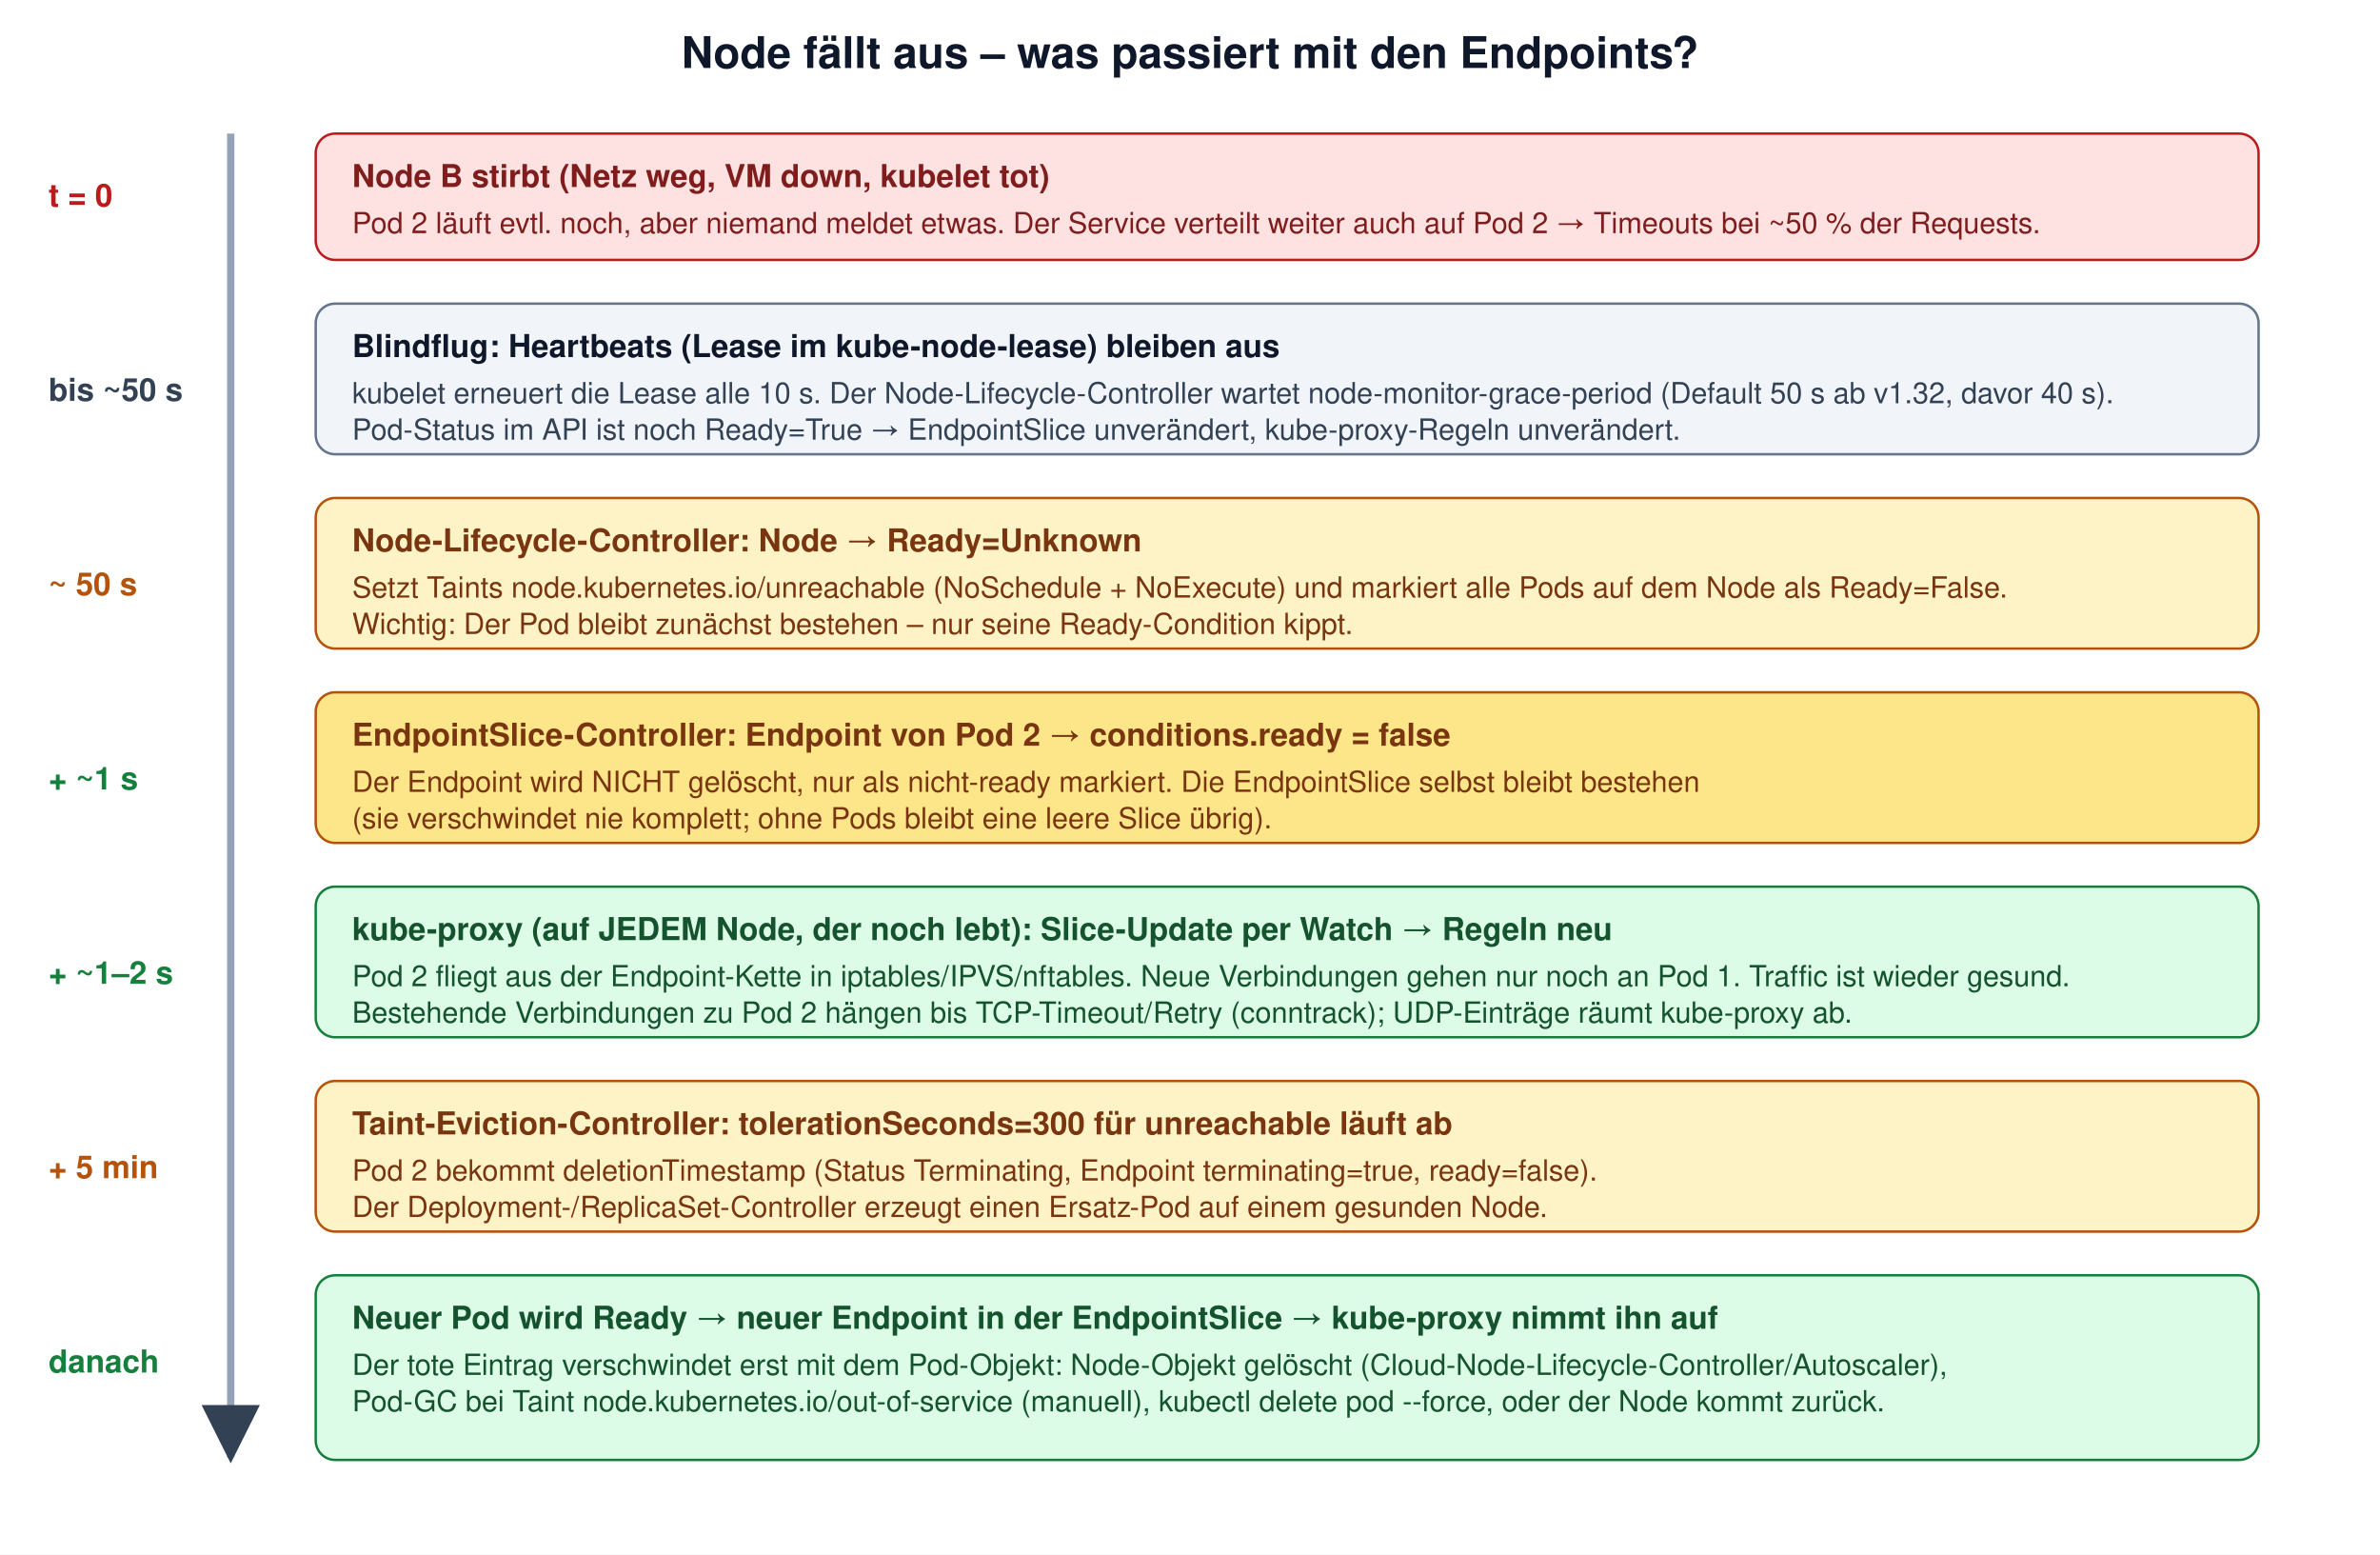
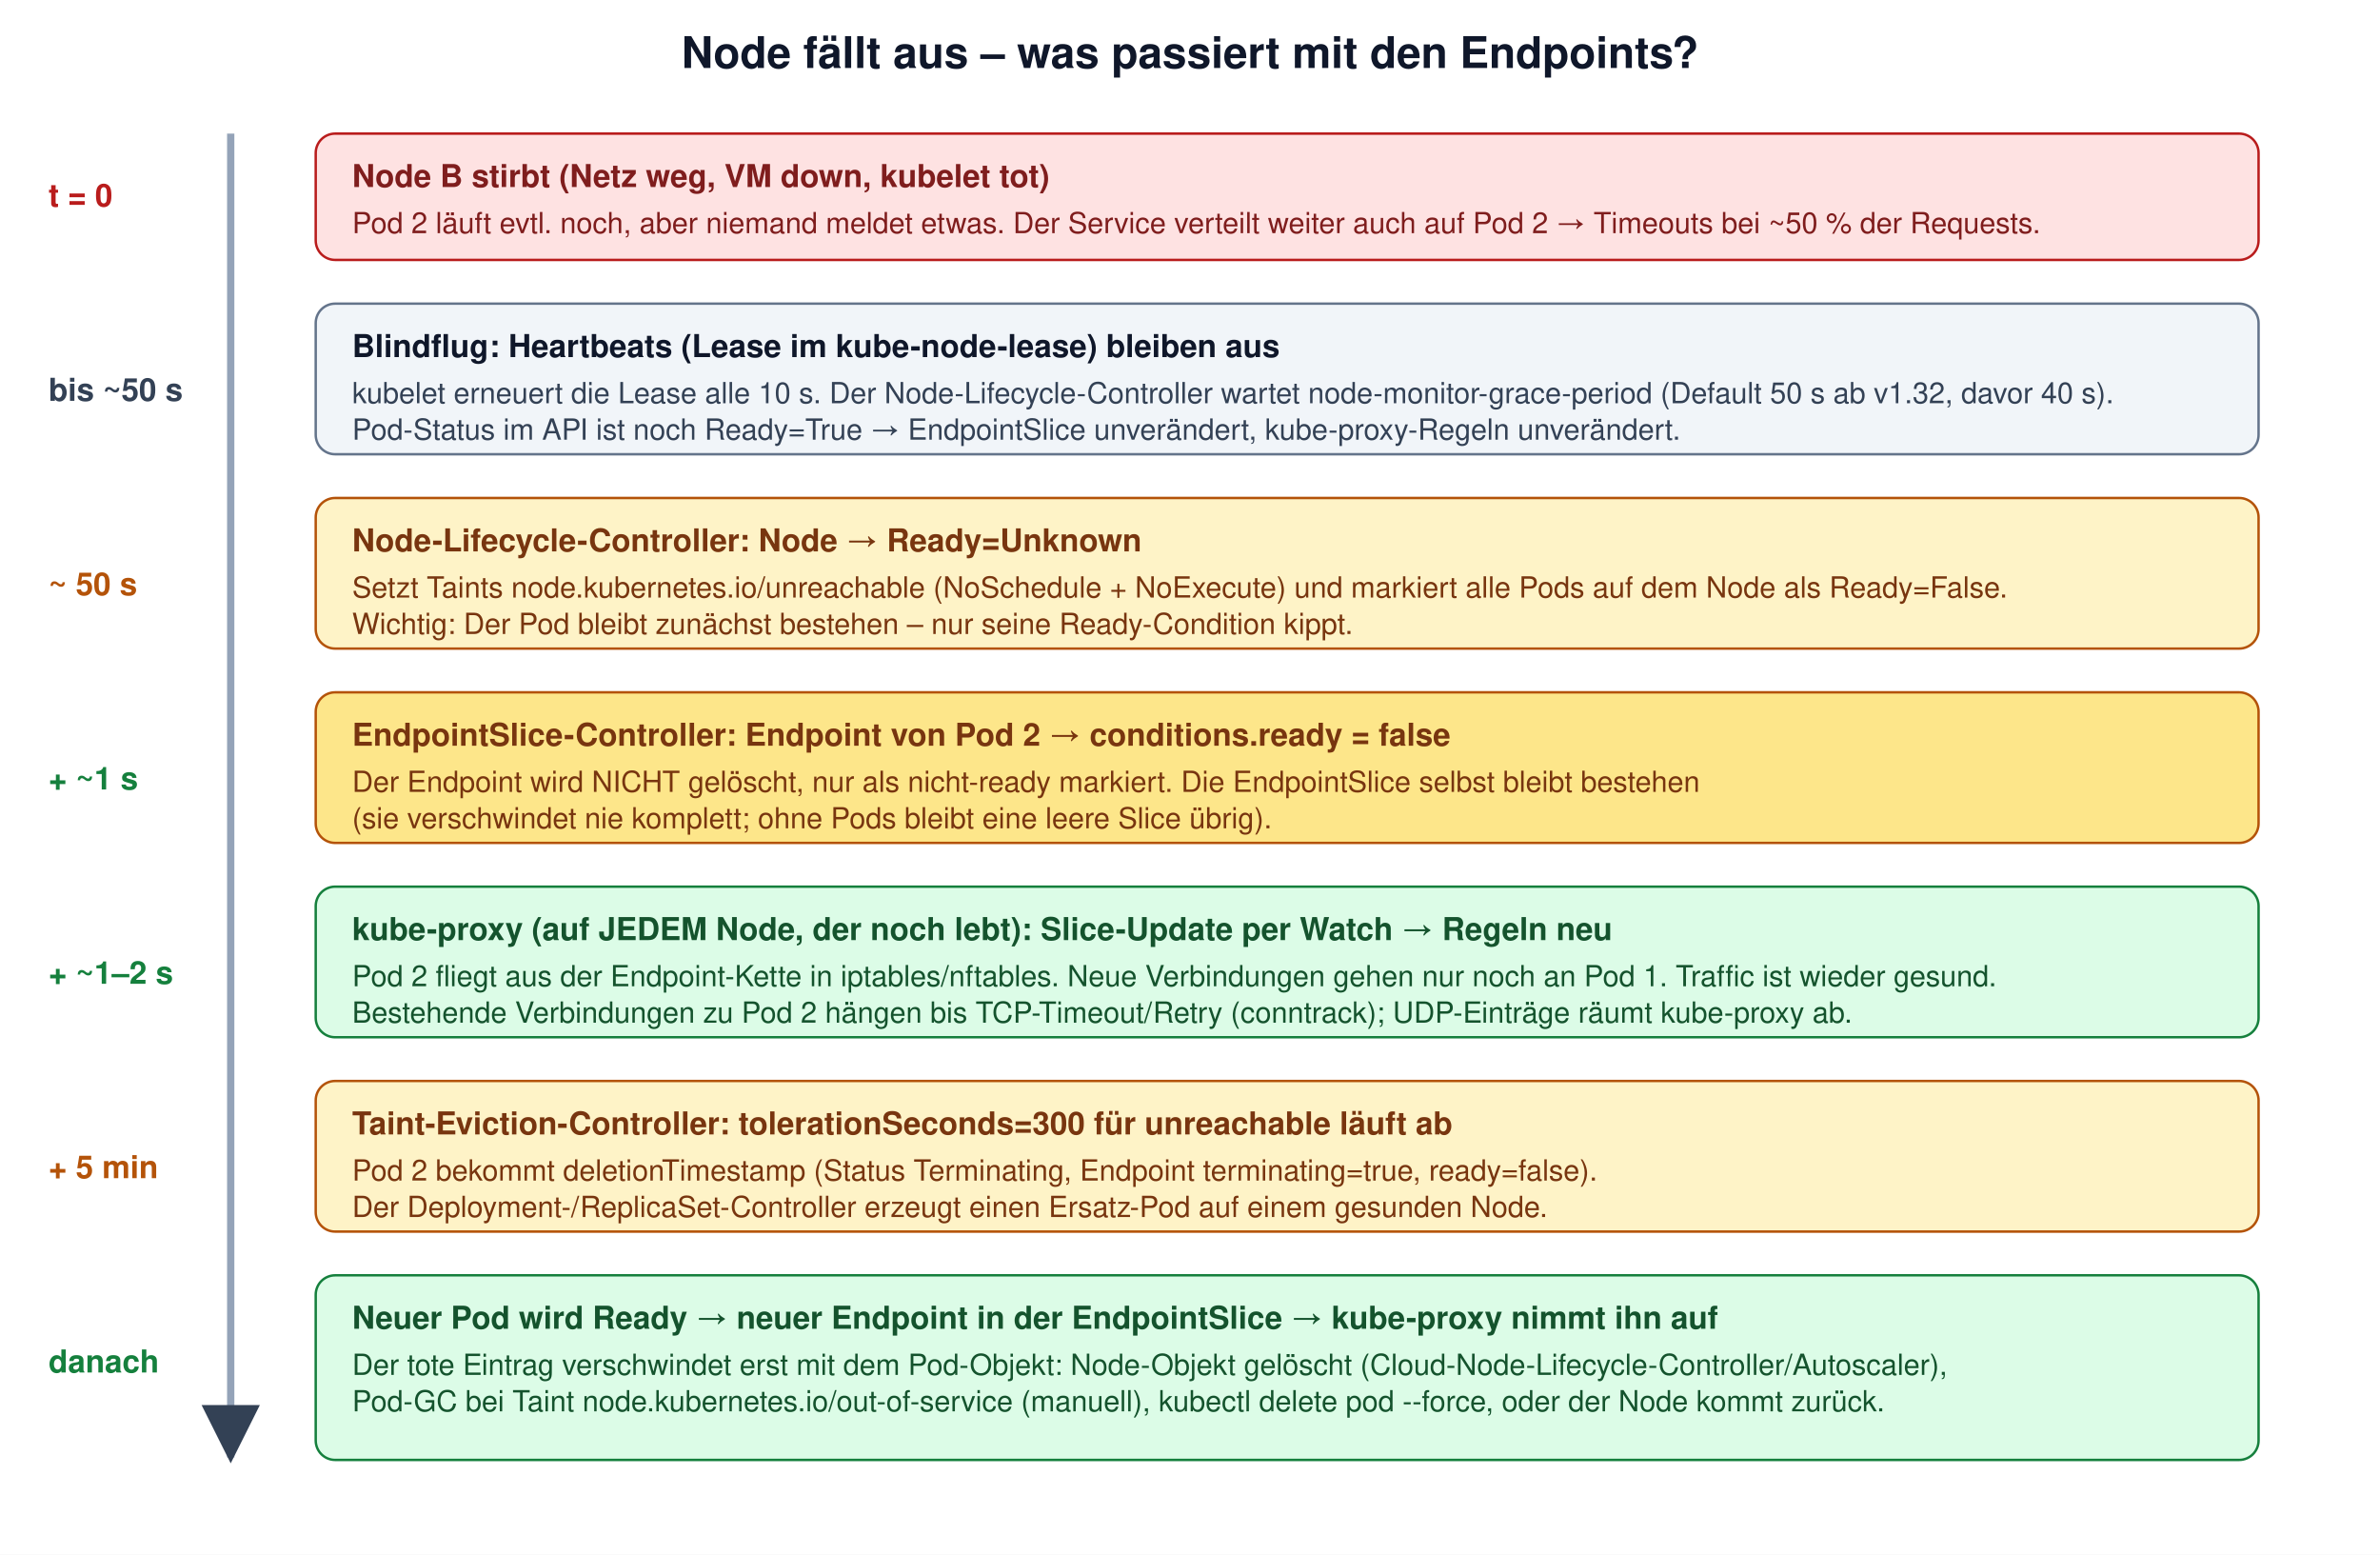
<svg xmlns="http://www.w3.org/2000/svg" viewBox="0 0 980 640" font-family="Helvetica, Arial, sans-serif" font-size="13">
  <defs>
    <marker id="a" viewBox="0 0 10 10" refX="9" refY="5" markerWidth="8" markerHeight="8" orient="auto">
      <path d="M0,0 L10,5 L0,10 z" fill="#334155" />
    </marker>
  </defs>
  <rect width="980" height="640" fill="#ffffff" />
  <text x="490" y="28" text-anchor="middle" font-size="18" font-weight="bold" fill="#0f172a">Node fällt aus – was passiert mit den Endpoints?</text>
  <line x1="95" y1="55" x2="95" y2="600" stroke="#94a3b8" stroke-width="3" marker-end="url(#a)" />
  <text x="20" y="85" fill="#b91c1c" font-weight="bold">t = 0</text>
  <rect x="130" y="55" width="800" height="52" rx="8" fill="#fee2e2" stroke="#b91c1c" />
  <text x="145" y="77" fill="#7f1d1d" font-weight="bold">Node B stirbt (Netz weg, VM down, kubelet tot)</text>
  <text x="145" y="96" fill="#7f1d1d" font-size="12">Pod 2 läuft evtl. noch, aber niemand meldet etwas. Der Service verteilt weiter auch auf Pod 2 → Timeouts bei ~50 % der Requests.</text>
  <text x="20" y="165" fill="#334155" font-weight="bold">bis ~50 s</text>
  <rect x="130" y="125" width="800" height="62" rx="8" fill="#f1f5f9" stroke="#64748b" />
  <text x="145" y="147" fill="#0f172a" font-weight="bold">Blindflug: Heartbeats (Lease im kube-node-lease) bleiben aus</text>
  <text x="145" y="166" fill="#334155" font-size="12">kubelet erneuert die Lease alle 10 s. Der Node-Lifecycle-Controller wartet node-monitor-grace-period (Default 50 s ab v1.32, davor 40 s).</text>
  <text x="145" y="181" fill="#334155" font-size="12">Pod-Status im API ist noch Ready=True → EndpointSlice unverändert, kube-proxy-Regeln unverändert.</text>
  <text x="20" y="245" fill="#b45309" font-weight="bold">~ 50 s</text>
  <rect x="130" y="205" width="800" height="62" rx="8" fill="#fef3c7" stroke="#b45309" />
  <text x="145" y="227" fill="#78350f" font-weight="bold">Node-Lifecycle-Controller: Node → Ready=Unknown</text>
  <text x="145" y="246" fill="#78350f" font-size="12">Setzt Taints node.kubernetes.io/unreachable (NoSchedule + NoExecute) und markiert alle Pods auf dem Node als Ready=False.</text>
  <text x="145" y="261" fill="#78350f" font-size="12">Wichtig: Der Pod bleibt zunächst bestehen – nur seine Ready-Condition kippt.</text>
  <text x="20" y="325" fill="#15803d" font-weight="bold">+ ~1 s</text>
  <rect x="130" y="285" width="800" height="62" rx="8" fill="#fde68a" stroke="#b45309" />
  <text x="145" y="307" fill="#78350f" font-weight="bold">EndpointSlice-Controller: Endpoint von Pod 2 → conditions.ready = false</text>
  <text x="145" y="326" fill="#78350f" font-size="12">Der Endpoint wird NICHT gelöscht, nur als nicht-ready markiert. Die EndpointSlice selbst bleibt bestehen</text>
  <text x="145" y="341" fill="#78350f" font-size="12">(sie verschwindet nie komplett; ohne Pods bleibt eine leere Slice übrig).</text>
  <text x="20" y="405" fill="#15803d" font-weight="bold">+ ~1–2 s</text>
  <rect x="130" y="365" width="800" height="62" rx="8" fill="#dcfce7" stroke="#15803d" />
  <text x="145" y="387" fill="#14532d" font-weight="bold">kube-proxy (auf JEDEM Node, der noch lebt): Slice-Update per Watch → Regeln neu</text>
-   <text x="145" y="406" fill="#14532d" font-size="12">Pod 2 fliegt aus der Endpoint-Kette in iptables/IPVS/nftables. Neue Verbindungen gehen nur noch an Pod 1. Traffic ist wieder gesund.</text>
+   <text x="145" y="406" fill="#14532d" font-size="12">Pod 2 fliegt aus der Endpoint-Kette in iptables/nftables. Neue Verbindungen gehen nur noch an Pod 1. Traffic ist wieder gesund.</text>
  <text x="145" y="421" fill="#14532d" font-size="12">Bestehende Verbindungen zu Pod 2 hängen bis TCP-Timeout/Retry (conntrack); UDP-Einträge räumt kube-proxy ab.</text>
  <text x="20" y="485" fill="#b45309" font-weight="bold">+ 5 min</text>
  <rect x="130" y="445" width="800" height="62" rx="8" fill="#fef3c7" stroke="#b45309" />
  <text x="145" y="467" fill="#78350f" font-weight="bold">Taint-Eviction-Controller: tolerationSeconds=300 für unreachable läuft ab</text>
  <text x="145" y="486" fill="#78350f" font-size="12">Pod 2 bekommt deletionTimestamp (Status Terminating, Endpoint terminating=true, ready=false).</text>
  <text x="145" y="501" fill="#78350f" font-size="12">Der Deployment-/ReplicaSet-Controller erzeugt einen Ersatz-Pod auf einem gesunden Node.</text>
  <text x="20" y="565" fill="#15803d" font-weight="bold">danach</text>
  <rect x="130" y="525" width="800" height="76" rx="8" fill="#dcfce7" stroke="#15803d" />
  <text x="145" y="547" fill="#14532d" font-weight="bold">Neuer Pod wird Ready → neuer Endpoint in der EndpointSlice → kube-proxy nimmt ihn auf</text>
  <text x="145" y="566" fill="#14532d" font-size="12">Der tote Eintrag verschwindet erst mit dem Pod-Objekt: Node-Objekt gelöscht (Cloud-Node-Lifecycle-Controller/Autoscaler),</text>
  <text x="145" y="581" fill="#14532d" font-size="12">Pod-GC bei Taint node.kubernetes.io/out-of-service (manuell), kubectl delete pod --force, oder der Node kommt zurück.</text>
</svg>
